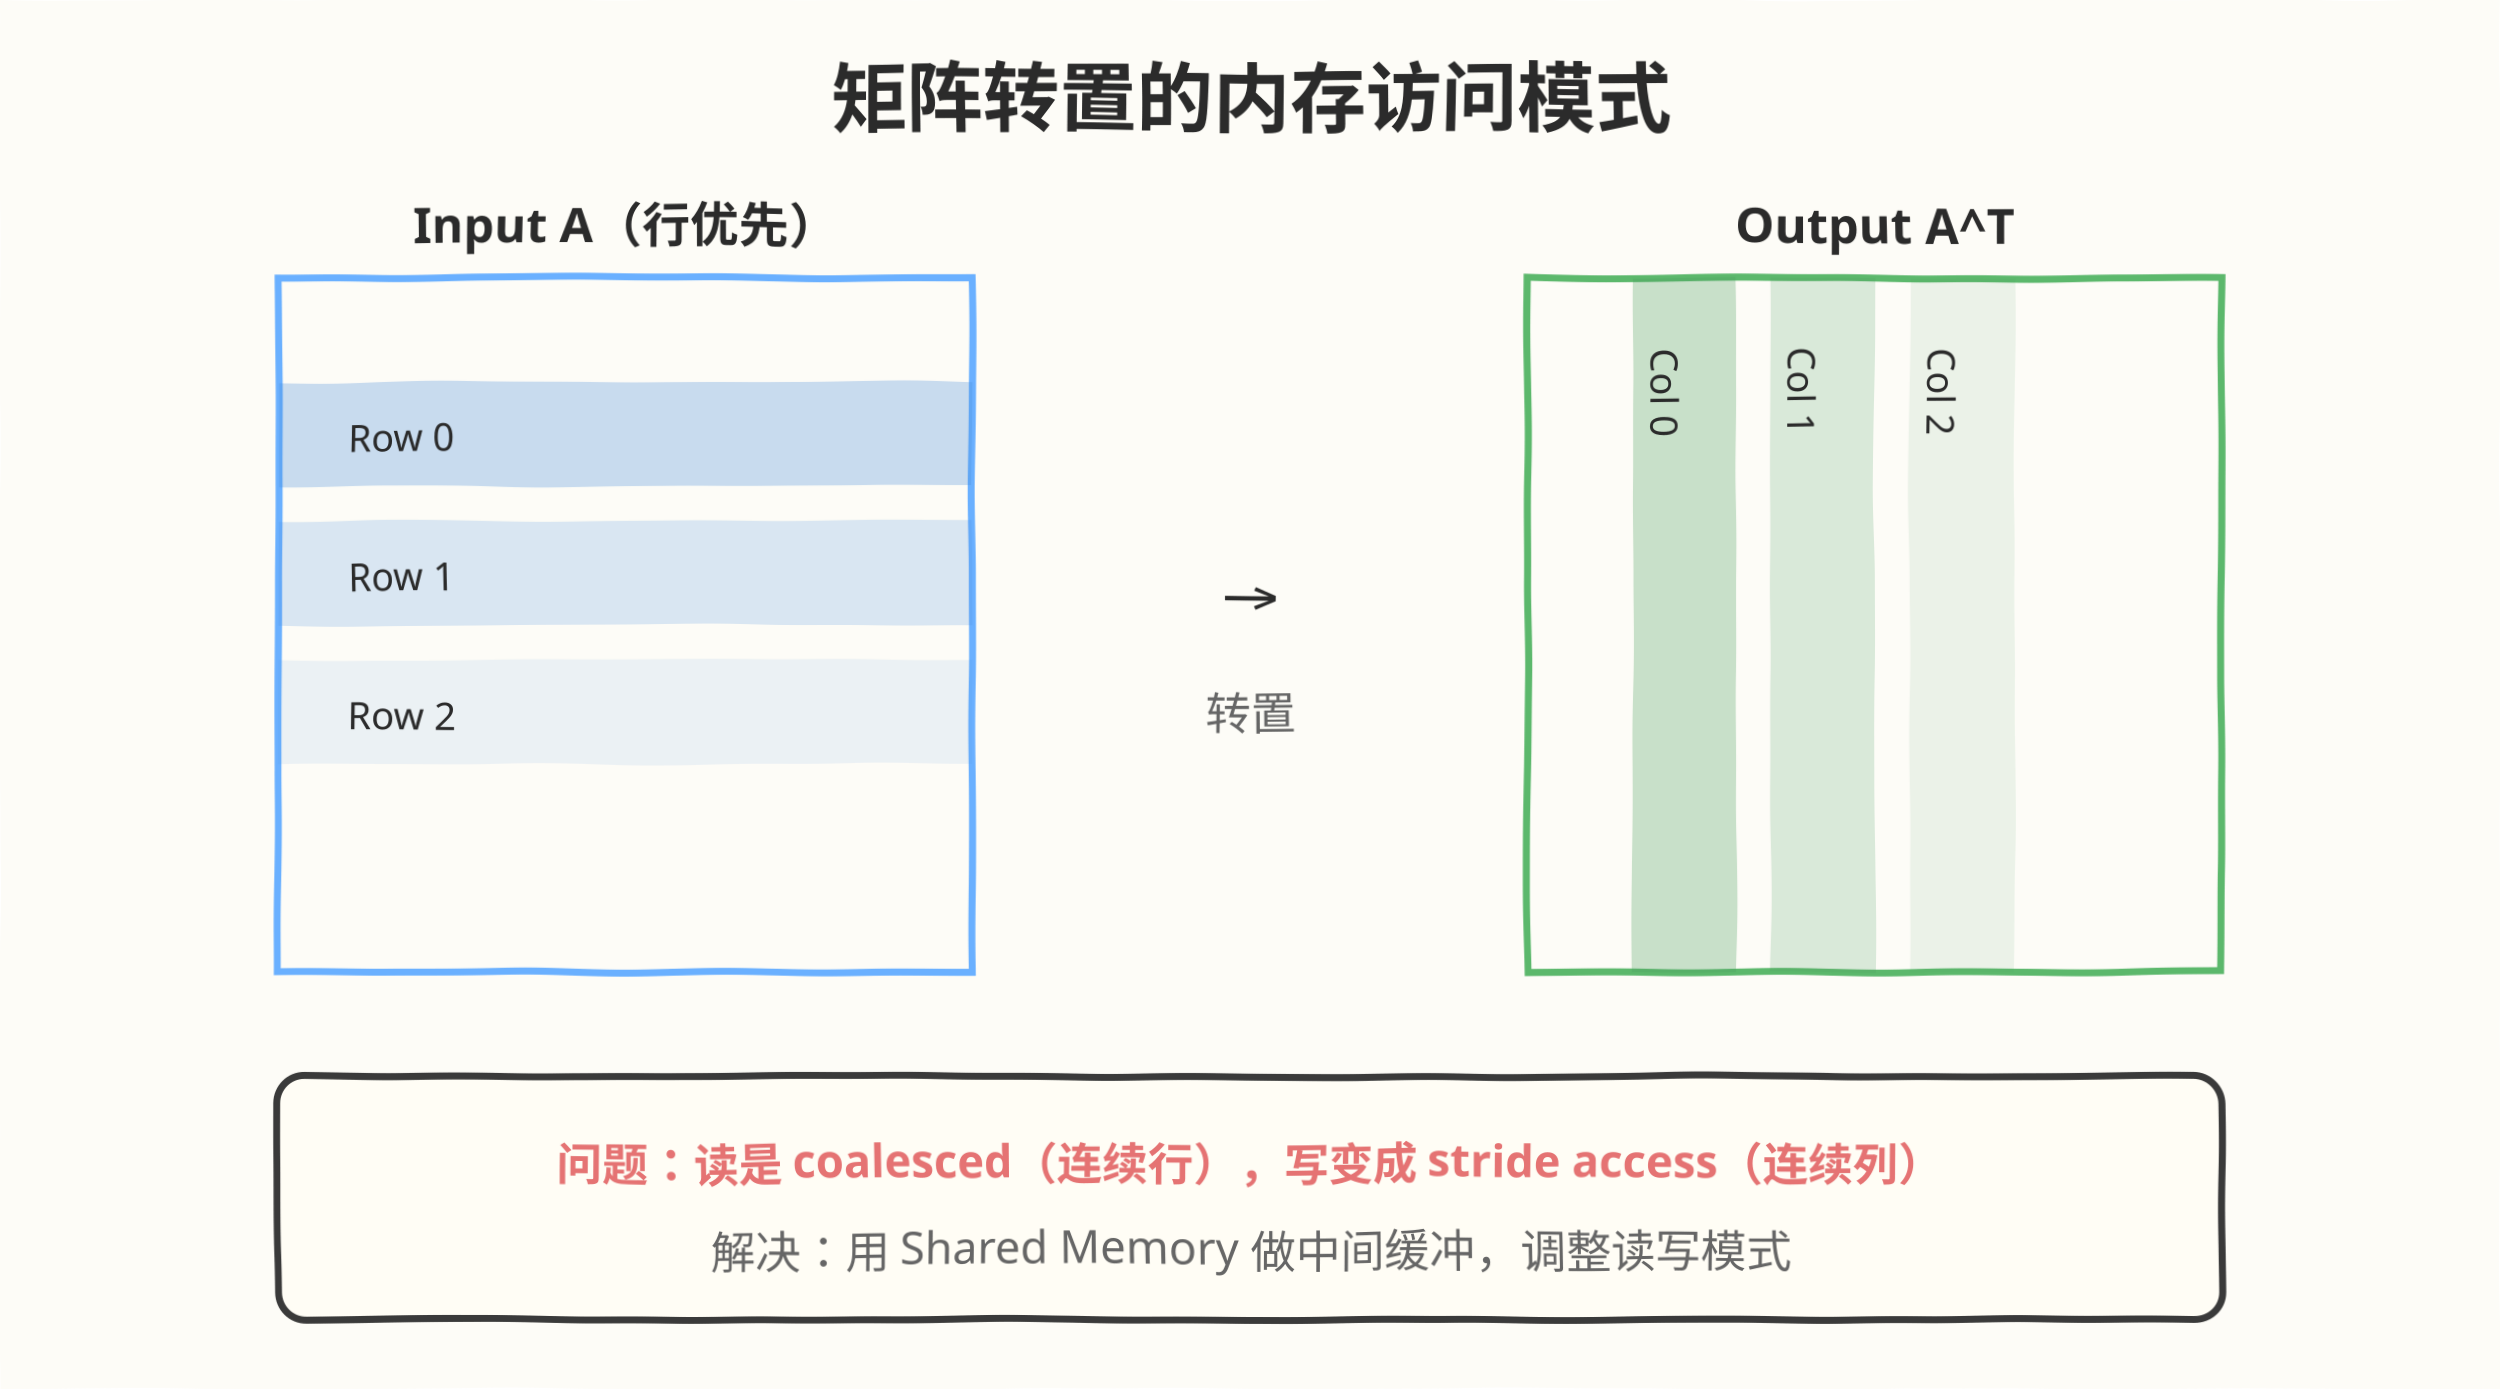
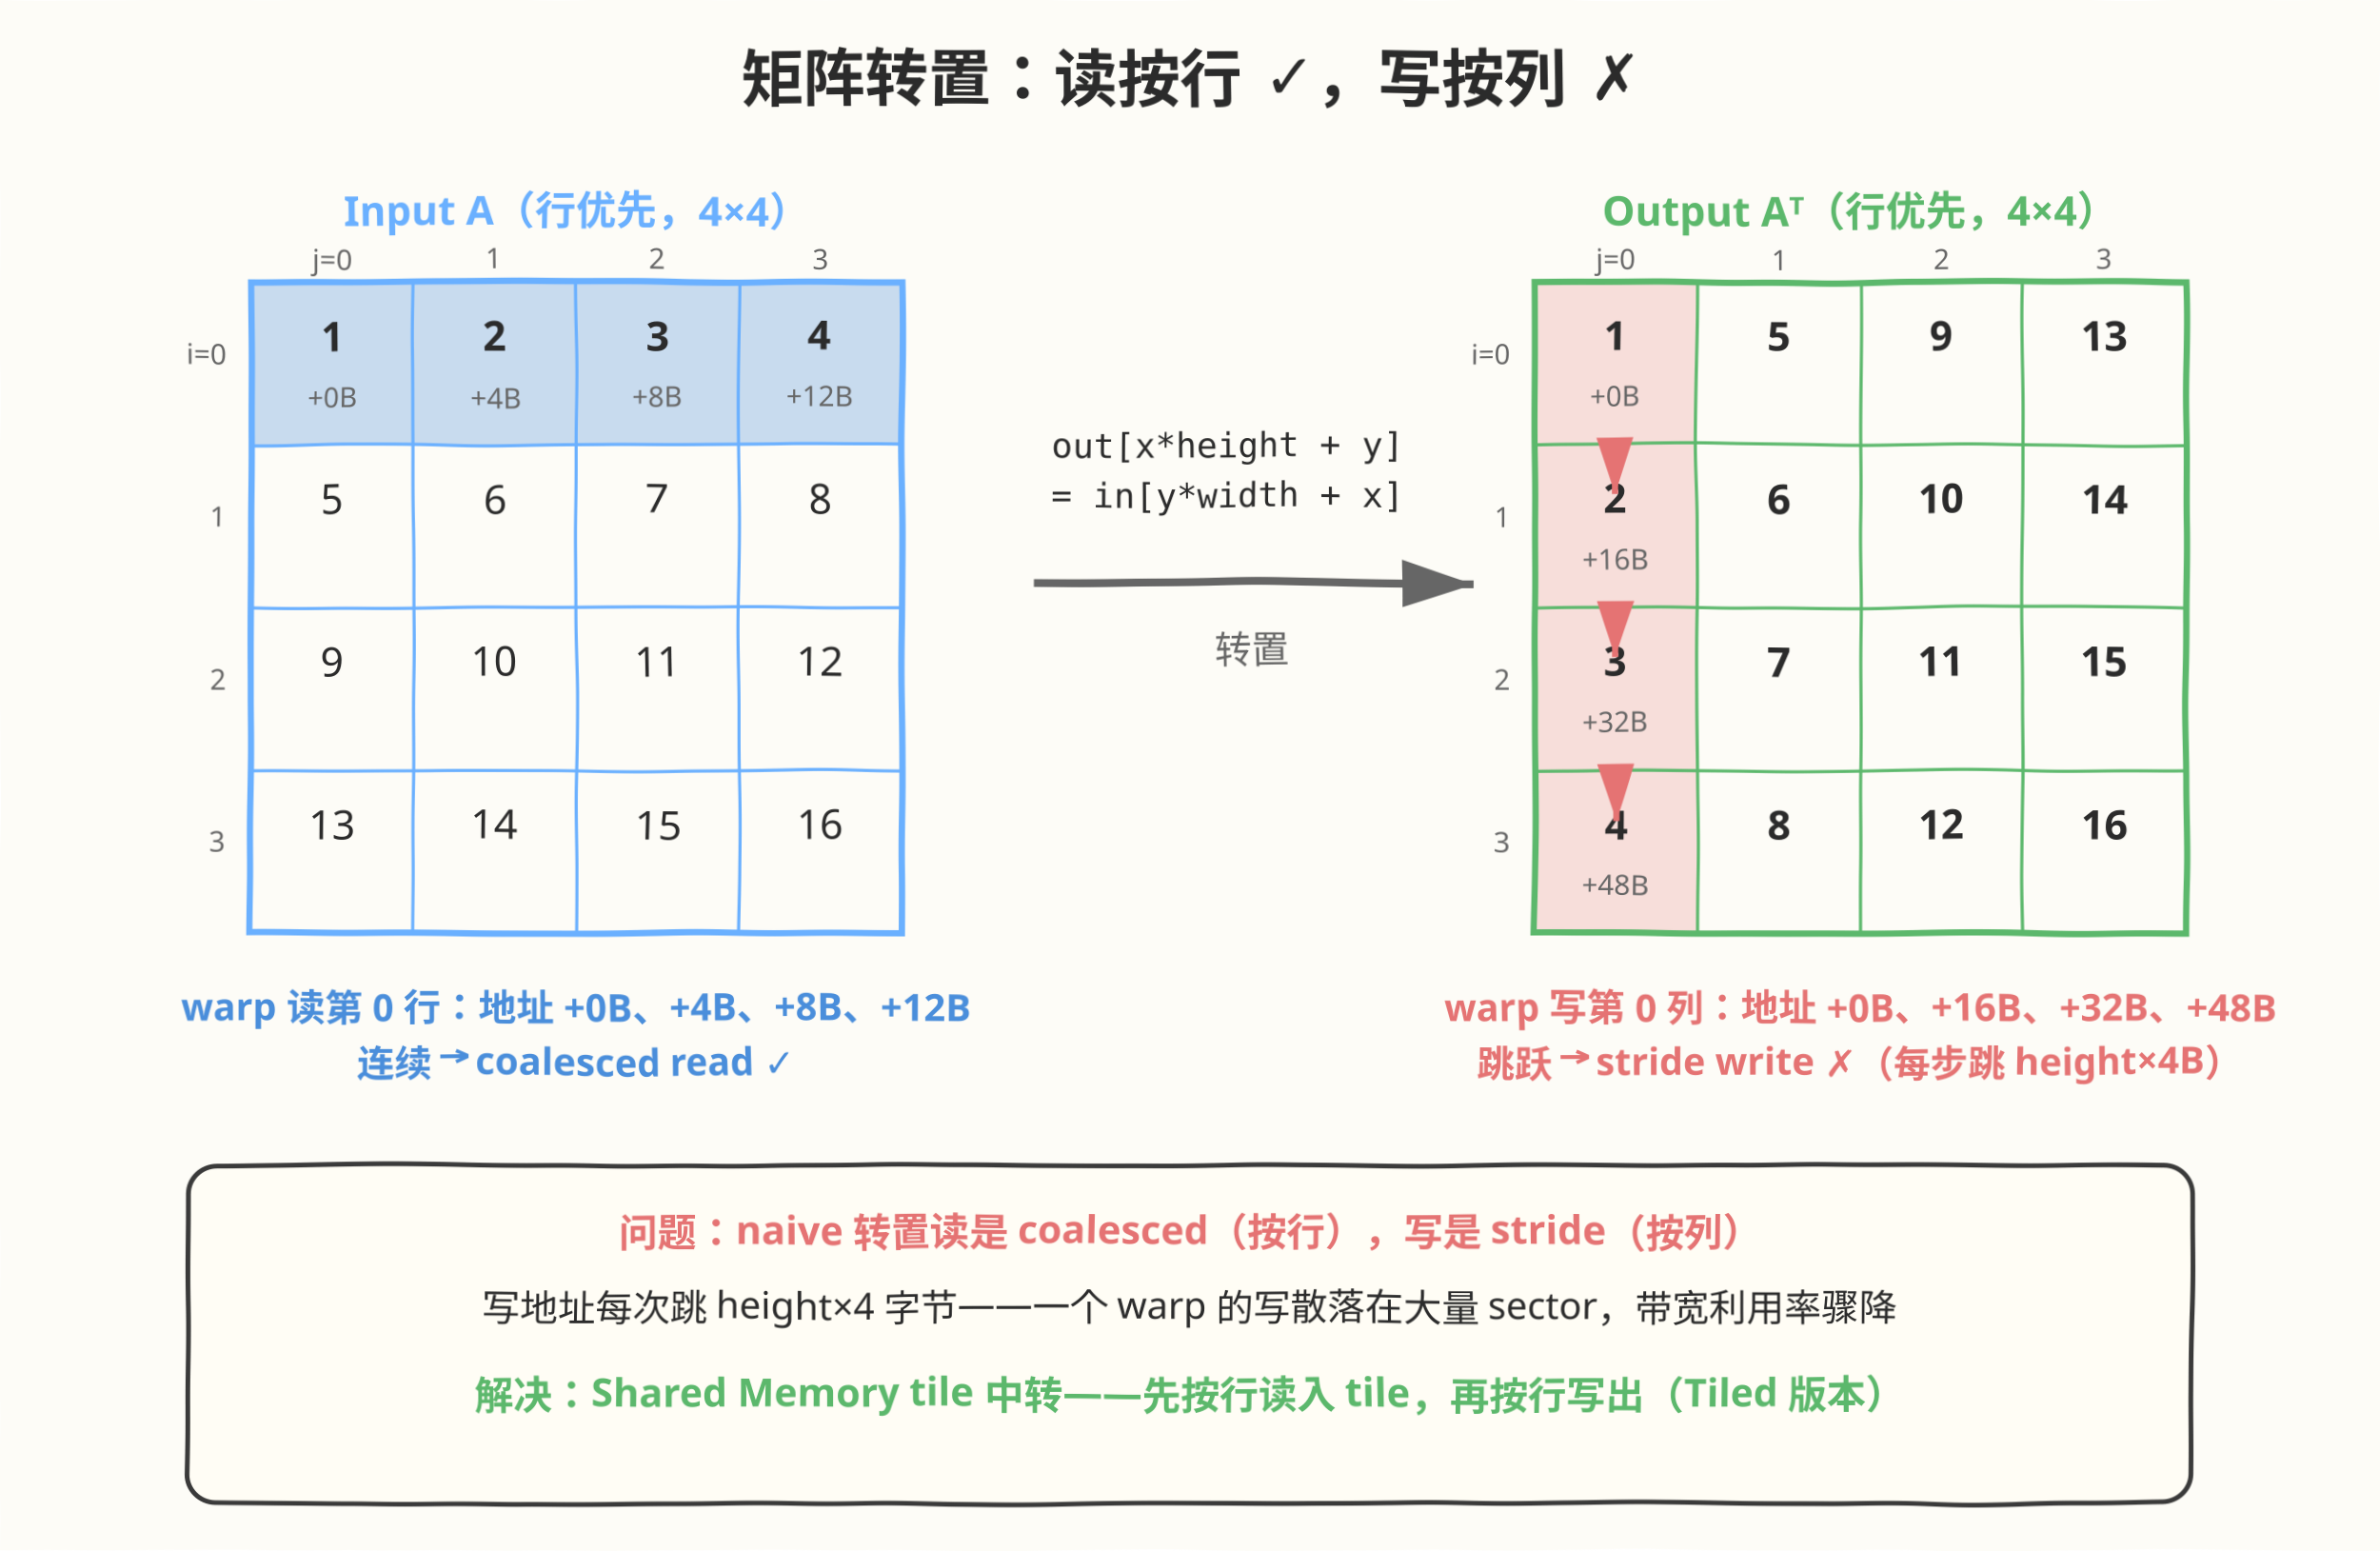
- <svg xmlns="http://www.w3.org/2000/svg" width="720" height="400" viewBox="0 0 720 400" font-family="'Comic Sans MS','Marker Felt','Segoe UI',cursive">
+ <svg xmlns="http://www.w3.org/2000/svg" width="760" height="495" viewBox="0 0 760 495" font-family="'Comic Sans MS','Marker Felt','Kaiti SC','KaiTi','Segoe UI',cursive">
  <defs>
    <filter id="sketch" x="-3%" y="-3%" width="106%" height="106%">
      <feTurbulence type="fractalNoise" baseFrequency="0.018" numOctaves="2" seed="4" result="n" />
      <feDisplacementMap in="SourceGraphic" in2="n" scale="1.8" />
    </filter>
+     <marker id="arrowGray" markerWidth="10" markerHeight="10" refX="9" refY="3" orient="auto">
+       <path d="M0,0 L0,6 L9,3 z" fill="#666666" />
+     </marker>
+     <marker id="arrowRed" markerWidth="10" markerHeight="10" refX="9" refY="3" orient="auto">
+       <path d="M0,0 L0,6 L9,3 z" fill="#e57373" />
+     </marker>
  </defs>
  <g filter="url(#sketch)">
-     <rect width="720" height="400" fill="#fdfcf7" />
-     <text x="360" y="36" text-anchor="middle" font-size="22" font-weight="bold" fill="#2b2b2b">矩阵转置的内存访问模式</text>
-     <rect x="80" y="80" width="200" height="200" fill="none" stroke="#6ab0ff" stroke-width="2" />
-     <text x="180" y="70" text-anchor="middle" font-size="14" fill="#2b2b2b" font-weight="bold">Input A（行优先）</text>
-     <rect x="80" y="110" width="200" height="30" fill="#4a8edb" opacity="0.3" />
-     <rect x="80" y="150" width="200" height="30" fill="#4a8edb" opacity="0.2" />
-     <rect x="80" y="190" width="200" height="30" fill="#4a8edb" opacity="0.1" />
-     <text x="100" y="130" font-size="11" fill="#2b2b2b">Row 0</text>
-     <text x="100" y="170" font-size="11" fill="#2b2b2b">Row 1</text>
-     <text x="100" y="210" font-size="11" fill="#2b2b2b">Row 2</text>
-     <text x="360" y="180" text-anchor="middle" font-size="20" fill="#2b2b2b">→</text>
-     <text x="360" y="210" text-anchor="middle" font-size="13" fill="#666666">转置</text>
-     <rect x="440" y="80" width="200" height="200" fill="none" stroke="#5cb86c" stroke-width="2" />
-     <text x="540" y="70" text-anchor="middle" font-size="14" fill="#2b2b2b" font-weight="bold">Output A^T</text>
-     <rect x="470" y="80" width="30" height="200" fill="#4a9d5f" opacity="0.3" />
-     <rect x="510" y="80" width="30" height="200" fill="#4a9d5f" opacity="0.2" />
-     <rect x="550" y="80" width="30" height="200" fill="#4a9d5f" opacity="0.1" />
-     <text x="475" y="100" font-size="11" fill="#2b2b2b" transform="rotate(90, 475, 100)">Col 0</text>
-     <text x="515" y="100" font-size="11" fill="#2b2b2b" transform="rotate(90, 515, 100)">Col 1</text>
-     <text x="555" y="100" font-size="11" fill="#2b2b2b" transform="rotate(90, 555, 100)">Col 2</text>
-     <rect x="80" y="310" width="560" height="70" rx="8" fill="#fffdf5" stroke="#3a3a3a" stroke-width="2" />
-     <text x="360" y="340" text-anchor="middle" font-size="13" fill="#e57373" font-weight="bold">问题：读是 coalesced（连续行），写变成 stride access（连续列）</text>
-     <text x="360" y="365" text-anchor="middle" font-size="13" fill="#666666">解决：用 Shared Memory 做中间缓冲，调整读写模式</text>
+     <rect width="760" height="495" fill="#fdfcf7" />
+     <text x="380" y="32" text-anchor="middle" font-size="20" font-weight="bold" fill="#2b2b2b">矩阵转置：读按行 ✓，写按列 ✗</text>
+     <text x="184" y="72" text-anchor="middle" font-size="13" font-weight="bold" fill="#6ab0ff">Input A（行优先，4×4）</text>
+     <text x="106" y="86" text-anchor="middle" font-size="9" fill="#666666">j=0</text>
+     <text x="158" y="86" text-anchor="middle" font-size="9" fill="#666666">1</text>
+     <text x="210" y="86" text-anchor="middle" font-size="9" fill="#666666">2</text>
+     <text x="262" y="86" text-anchor="middle" font-size="9" fill="#666666">3</text>
+     <text x="72" y="116" text-anchor="end" font-size="9" fill="#666666">i=0</text>
+     <text x="72" y="168" text-anchor="end" font-size="9" fill="#666666">1</text>
+     <text x="72" y="220" text-anchor="end" font-size="9" fill="#666666">2</text>
+     <text x="72" y="272" text-anchor="end" font-size="9" fill="#666666">3</text>
+     <rect x="80" y="90" width="208" height="52" fill="#4a8edb" opacity="0.3" />
+     <rect x="80" y="90" width="208" height="208" fill="none" stroke="#6ab0ff" stroke-width="2" />
+     <line x1="132" y1="90" x2="132" y2="298" stroke="#6ab0ff" stroke-width="1" />
+     <line x1="184" y1="90" x2="184" y2="298" stroke="#6ab0ff" stroke-width="1" />
+     <line x1="236" y1="90" x2="236" y2="298" stroke="#6ab0ff" stroke-width="1" />
+     <line x1="80" y1="142" x2="288" y2="142" stroke="#6ab0ff" stroke-width="1" />
+     <line x1="80" y1="194" x2="288" y2="194" stroke="#6ab0ff" stroke-width="1" />
+     <line x1="80" y1="246" x2="288" y2="246" stroke="#6ab0ff" stroke-width="1" />
+     <text x="106" y="112" text-anchor="middle" font-size="13" font-weight="bold" fill="#2b2b2b">1</text>
+     <text x="158" y="112" text-anchor="middle" font-size="13" font-weight="bold" fill="#2b2b2b">2</text>
+     <text x="210" y="112" text-anchor="middle" font-size="13" font-weight="bold" fill="#2b2b2b">3</text>
+     <text x="262" y="112" text-anchor="middle" font-size="13" font-weight="bold" fill="#2b2b2b">4</text>
+     <text x="106" y="130" text-anchor="middle" font-size="9" fill="#666666">+0B</text>
+     <text x="158" y="130" text-anchor="middle" font-size="9" fill="#666666">+4B</text>
+     <text x="210" y="130" text-anchor="middle" font-size="9" fill="#666666">+8B</text>
+     <text x="262" y="130" text-anchor="middle" font-size="9" fill="#666666">+12B</text>
+     <text x="106" y="164" text-anchor="middle" font-size="13" fill="#2b2b2b">5</text>
+     <text x="158" y="164" text-anchor="middle" font-size="13" fill="#2b2b2b">6</text>
+     <text x="210" y="164" text-anchor="middle" font-size="13" fill="#2b2b2b">7</text>
+     <text x="262" y="164" text-anchor="middle" font-size="13" fill="#2b2b2b">8</text>
+     <text x="106" y="216" text-anchor="middle" font-size="13" fill="#2b2b2b">9</text>
+     <text x="158" y="216" text-anchor="middle" font-size="13" fill="#2b2b2b">10</text>
+     <text x="210" y="216" text-anchor="middle" font-size="13" fill="#2b2b2b">11</text>
+     <text x="262" y="216" text-anchor="middle" font-size="13" fill="#2b2b2b">12</text>
+     <text x="106" y="268" text-anchor="middle" font-size="13" fill="#2b2b2b">13</text>
+     <text x="158" y="268" text-anchor="middle" font-size="13" fill="#2b2b2b">14</text>
+     <text x="210" y="268" text-anchor="middle" font-size="13" fill="#2b2b2b">15</text>
+     <text x="262" y="268" text-anchor="middle" font-size="13" fill="#2b2b2b">16</text>
+     <text x="184" y="326" text-anchor="middle" font-size="12" fill="#4a8edb" font-weight="bold">warp 读第 0 行：地址 +0B、+4B、+8B、+12B</text>
+     <text x="184" y="344" text-anchor="middle" font-size="12" fill="#4a8edb" font-weight="bold">连续 → coalesced read ✓</text>
+     <text x="392" y="146" text-anchor="middle" font-family="monospace" font-size="11" fill="#2b2b2b">out[x*height + y]</text>
+     <text x="392" y="162" text-anchor="middle" font-family="monospace" font-size="11" fill="#2b2b2b"> = in[y*width + x]</text>
+     <line x1="330" y1="186" x2="470" y2="186" stroke="#666666" stroke-width="2.5" marker-end="url(#arrowGray)" />
+     <text x="400" y="212" text-anchor="middle" font-size="12" fill="#666666">转置</text>
+     <text x="594" y="72" text-anchor="middle" font-size="13" font-weight="bold" fill="#5cb86c">Output Aᵀ（行优先，4×4）</text>
+     <text x="516" y="86" text-anchor="middle" font-size="9" fill="#666666">j=0</text>
+     <text x="568" y="86" text-anchor="middle" font-size="9" fill="#666666">1</text>
+     <text x="620" y="86" text-anchor="middle" font-size="9" fill="#666666">2</text>
+     <text x="672" y="86" text-anchor="middle" font-size="9" fill="#666666">3</text>
+     <text x="482" y="116" text-anchor="end" font-size="9" fill="#666666">i=0</text>
+     <text x="482" y="168" text-anchor="end" font-size="9" fill="#666666">1</text>
+     <text x="482" y="220" text-anchor="end" font-size="9" fill="#666666">2</text>
+     <text x="482" y="272" text-anchor="end" font-size="9" fill="#666666">3</text>
+     <rect x="490" y="90" width="52" height="208" fill="#e57373" opacity="0.22" />
+     <rect x="490" y="90" width="208" height="208" fill="none" stroke="#5cb86c" stroke-width="2" />
+     <line x1="542" y1="90" x2="542" y2="298" stroke="#5cb86c" stroke-width="1" />
+     <line x1="594" y1="90" x2="594" y2="298" stroke="#5cb86c" stroke-width="1" />
+     <line x1="646" y1="90" x2="646" y2="298" stroke="#5cb86c" stroke-width="1" />
+     <line x1="490" y1="142" x2="698" y2="142" stroke="#5cb86c" stroke-width="1" />
+     <line x1="490" y1="194" x2="698" y2="194" stroke="#5cb86c" stroke-width="1" />
+     <line x1="490" y1="246" x2="698" y2="246" stroke="#5cb86c" stroke-width="1" />
+     <text x="516" y="112" text-anchor="middle" font-size="13" font-weight="bold" fill="#2b2b2b">1</text>
+     <text x="568" y="112" text-anchor="middle" font-size="13" font-weight="bold" fill="#2b2b2b">5</text>
+     <text x="620" y="112" text-anchor="middle" font-size="13" font-weight="bold" fill="#2b2b2b">9</text>
+     <text x="672" y="112" text-anchor="middle" font-size="13" font-weight="bold" fill="#2b2b2b">13</text>
+     <text x="516" y="164" text-anchor="middle" font-size="13" font-weight="bold" fill="#2b2b2b">2</text>
+     <text x="568" y="164" text-anchor="middle" font-size="13" font-weight="bold" fill="#2b2b2b">6</text>
+     <text x="620" y="164" text-anchor="middle" font-size="13" font-weight="bold" fill="#2b2b2b">10</text>
+     <text x="672" y="164" text-anchor="middle" font-size="13" font-weight="bold" fill="#2b2b2b">14</text>
+     <text x="516" y="216" text-anchor="middle" font-size="13" font-weight="bold" fill="#2b2b2b">3</text>
+     <text x="568" y="216" text-anchor="middle" font-size="13" font-weight="bold" fill="#2b2b2b">7</text>
+     <text x="620" y="216" text-anchor="middle" font-size="13" font-weight="bold" fill="#2b2b2b">11</text>
+     <text x="672" y="216" text-anchor="middle" font-size="13" font-weight="bold" fill="#2b2b2b">15</text>
+     <text x="516" y="268" text-anchor="middle" font-size="13" font-weight="bold" fill="#2b2b2b">4</text>
+     <text x="568" y="268" text-anchor="middle" font-size="13" font-weight="bold" fill="#2b2b2b">8</text>
+     <text x="620" y="268" text-anchor="middle" font-size="13" font-weight="bold" fill="#2b2b2b">12</text>
+     <text x="672" y="268" text-anchor="middle" font-size="13" font-weight="bold" fill="#2b2b2b">16</text>
+     <text x="516" y="130" text-anchor="middle" font-size="9" fill="#666666">+0B</text>
+     <text x="516" y="182" text-anchor="middle" font-size="9" fill="#666666">+16B</text>
+     <text x="516" y="234" text-anchor="middle" font-size="9" fill="#666666">+32B</text>
+     <text x="516" y="286" text-anchor="middle" font-size="9" fill="#666666">+48B</text>
+     <line x1="516" y1="146" x2="516" y2="158" stroke="#e57373" stroke-width="2" marker-end="url(#arrowRed)" />
+     <line x1="516" y1="198" x2="516" y2="210" stroke="#e57373" stroke-width="2" marker-end="url(#arrowRed)" />
+     <line x1="516" y1="250" x2="516" y2="262" stroke="#e57373" stroke-width="2" marker-end="url(#arrowRed)" />
+     <text x="594" y="326" text-anchor="middle" font-size="12" fill="#e57373" font-weight="bold">warp 写第 0 列：地址 +0B、+16B、+32B、+48B</text>
+     <text x="594" y="344" text-anchor="middle" font-size="12" fill="#e57373" font-weight="bold">跳跃 → stride write ✗（每步跳 height×4B）</text>
+     <rect x="60" y="372" width="640" height="108" rx="9" fill="#fffdf5" stroke="#3a3a3a" stroke-width="1.5" />
+     <text x="380" y="398" text-anchor="middle" font-size="12.5" font-weight="bold" fill="#e57373">问题：naive 转置读是 coalesced（按行），写是 stride（按列）</text>
+     <text x="380" y="422" text-anchor="middle" font-size="12" fill="#2b2b2b">写地址每次跳 height×4 字节——一个 warp 的写散落在大量 sector，带宽利用率骤降</text>
+     <text x="380" y="450" text-anchor="middle" font-size="12.5" font-weight="bold" fill="#5cb86c">解决：Shared Memory tile 中转——先按行读入 tile，再按行写出（Tiled 版本）</text>
  </g>
</svg>
